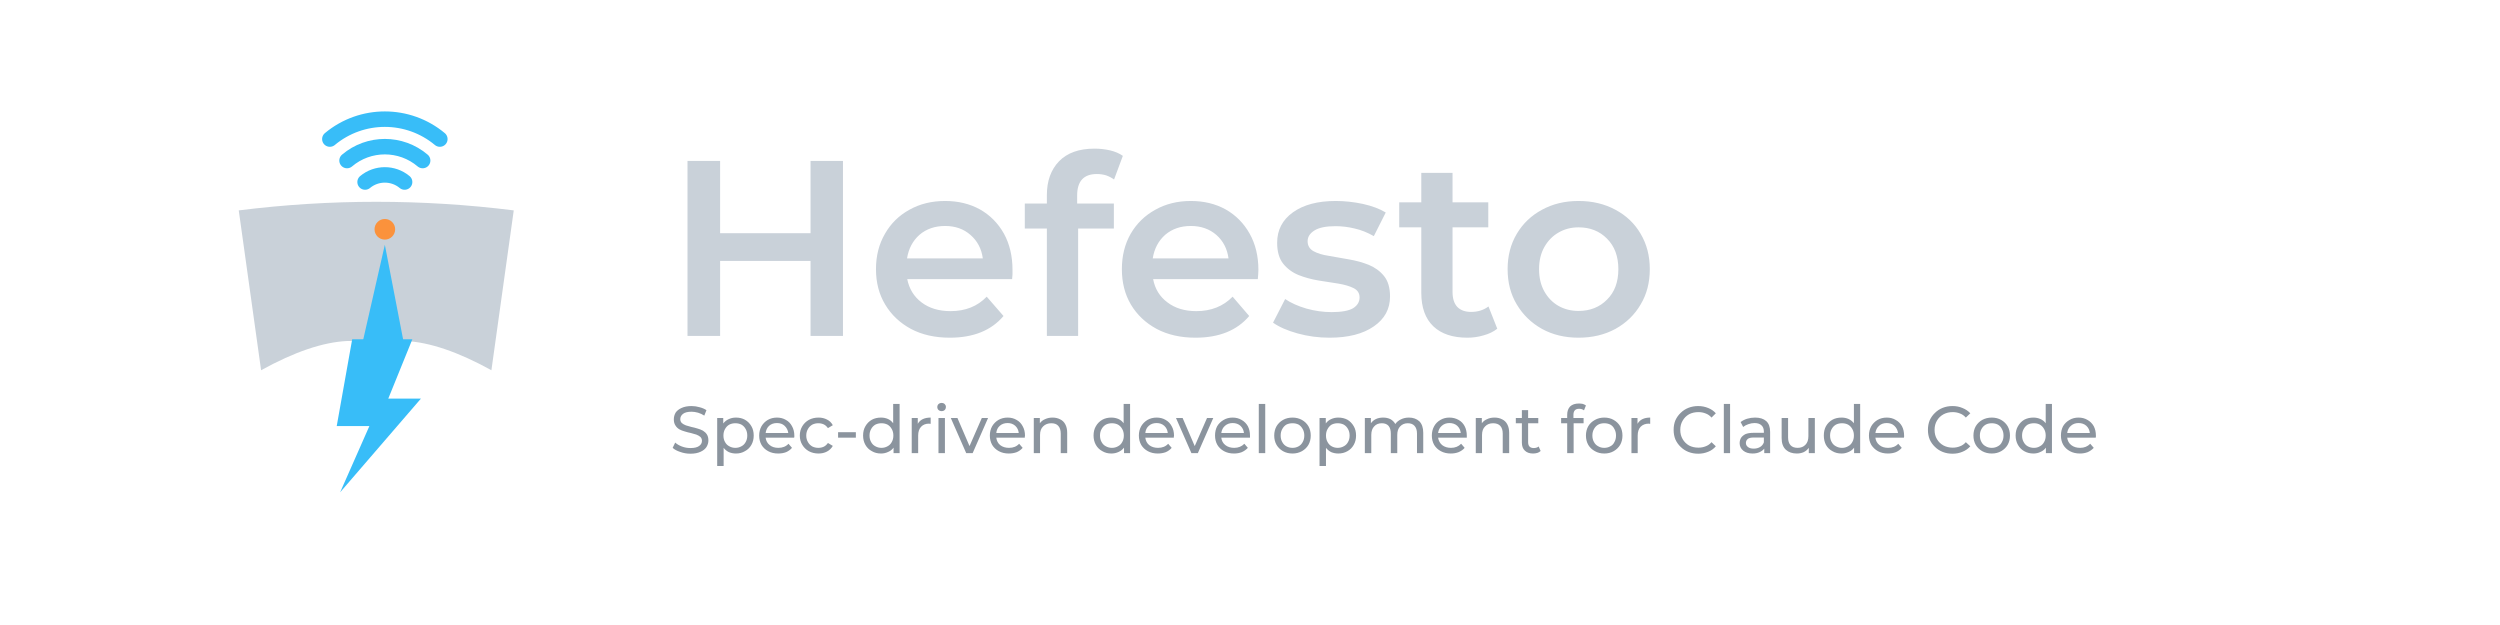
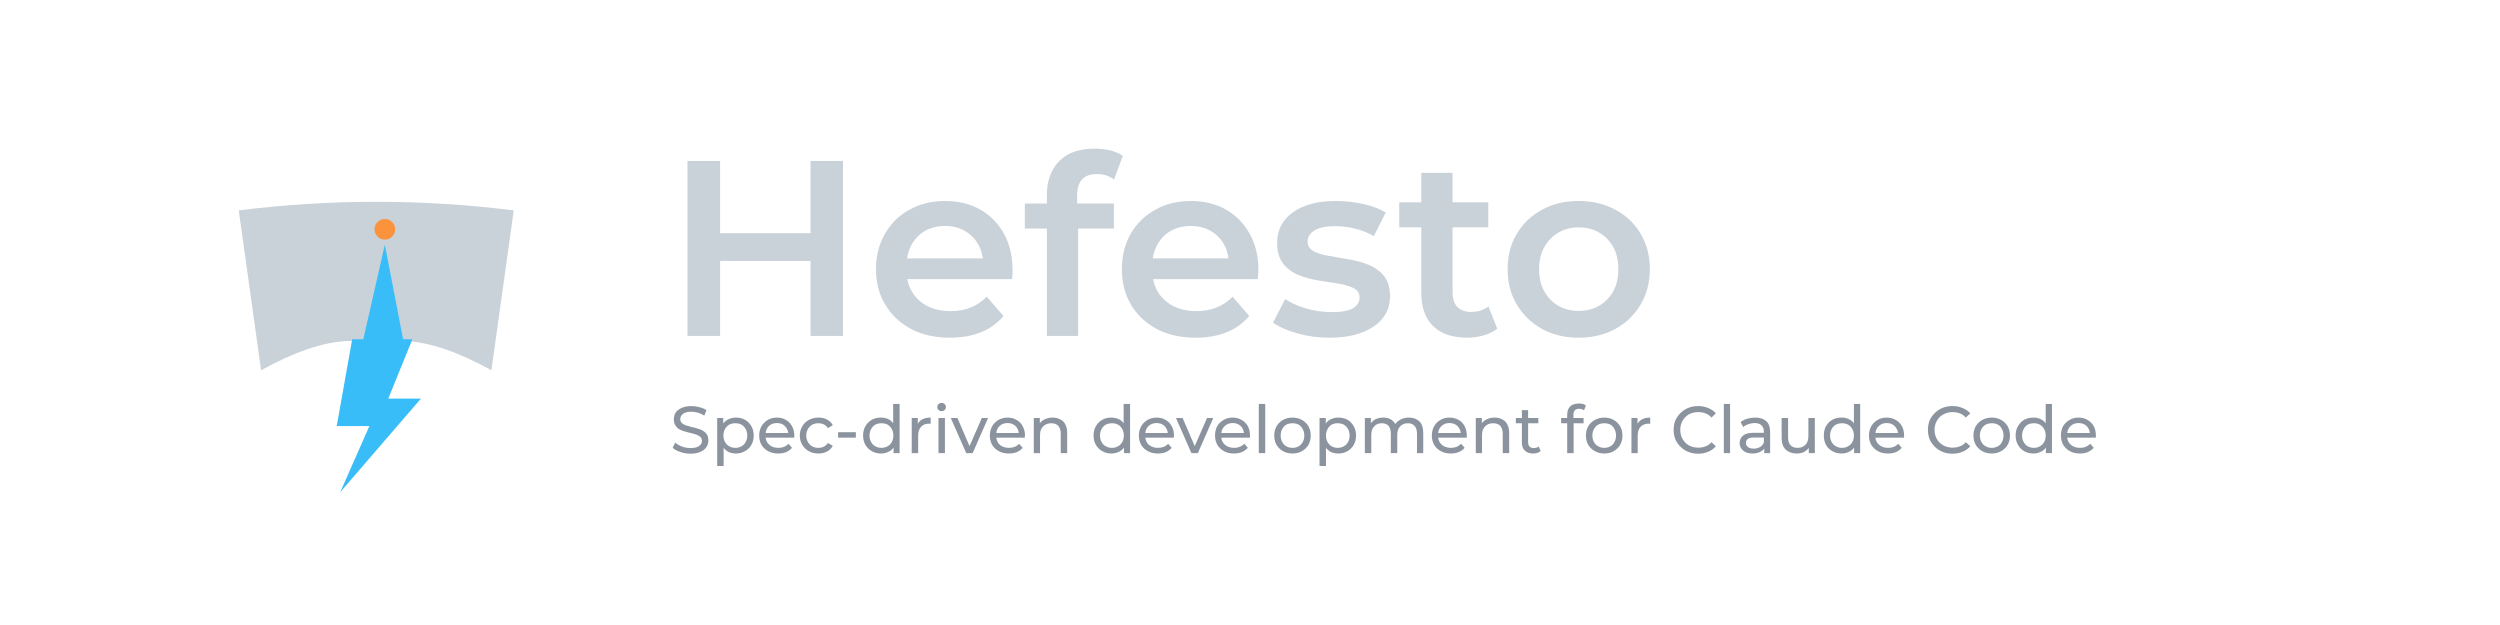
<svg xmlns="http://www.w3.org/2000/svg" width="1280" height="320" viewBox="0 0 1280 320">
  <g transform="translate(80,47) scale(0.44)">
    <path fill="#c9d1d9" d="M96 138Q256 118 416 138L390 324Q332 292 290 290L222 290Q180 292 122 324Z" />
    <polygon fill="#38bdf8" points="228,288 298,288 270,357 308,357 214,466 248,389 210,389" />
    <polygon fill="#38bdf8" points="240,292 288,292 266,178" />
    <circle cx="266" cy="160" r="12" fill="#fb923c" />
-     <path fill="none" stroke="#38bdf8" stroke-width="18" stroke-linecap="round" d="M243 105A36 36 0 0 1 289 105" />
-     <path fill="none" stroke="#38bdf8" stroke-width="18" stroke-linecap="round" d="M222 80A68 68 0 0 1 310 80" />
-     <path fill="none" stroke="#38bdf8" stroke-width="18" stroke-linecap="round" d="M202 55A100 100 0 0 1 330 55" />
  </g>
  <path fill="#c9d1d9" d="M415 172V133.6H368.7V172H352V82.4H368.7V119.4H415V82.4H431.6V172Z M486.3 172.9Q474.9 172.9 466.4 168.4Q457.9 163.8 453.2 155.9Q448.5 148.1 448.5 137.8Q448.5 127.6 453.1 119.7Q457.6 111.8 465.6 107.4Q473.6 102.9 483.9 102.9Q493.9 102.9 501.7 107.2Q509.5 111.6 514 119.6Q518.4 127.6 518.4 138.2Q518.4 139.2 518.4 140.5Q518.3 141.8 518.2 142.9H464.5Q466 150.4 471.8 154.8Q477.7 159.3 486.7 159.3Q498.1 159.3 505.2 151.9L513.8 161.8Q504.4 172.9 486.3 172.9ZM464.4 132.3H503.2Q502.2 124.9 496.9 120.3Q491.7 115.7 483.9 115.7Q476.1 115.7 470.8 120.2Q465.6 124.8 464.4 132.3Z M536 172V117H524.7V104.2H536V99.8Q536 89.1 542.2 82.6Q548.5 76.1 560.4 76.1Q564.5 76.1 568.4 77Q572.2 77.9 574.9 79.8L570.4 91.9Q568.6 90.6 566.4 89.8Q564.1 89.1 561.6 89.1Q551.5 89.1 551.5 100.1V104.2H570.3V117H552V172Z M612.1 172.9Q600.7 172.9 592.2 168.4Q583.7 163.8 579 155.9Q574.4 148.1 574.4 137.8Q574.4 127.6 578.9 119.7Q583.5 111.8 591.5 107.4Q599.5 102.9 609.7 102.9Q619.7 102.9 627.5 107.2Q635.3 111.6 639.8 119.6Q644.3 127.6 644.3 138.2Q644.3 139.2 644.2 140.5Q644.1 141.8 644 142.9H590.4Q591.8 150.4 597.7 154.8Q603.6 159.3 612.5 159.3Q623.9 159.3 631.1 151.9L639.6 161.8Q630.2 172.9 612.1 172.9ZM590.2 132.3H629Q628 124.9 622.8 120.3Q617.5 115.7 609.7 115.7Q601.9 115.7 596.6 120.2Q591.4 124.8 590.2 132.3Z M680.7 172.9Q672.2 172.9 664.3 170.7Q656.4 168.5 651.8 165.2L658 153.1Q662.4 156.1 668.9 158Q675.4 159.8 681.8 159.8Q689.4 159.8 692.8 157.8Q696.1 155.7 696.1 152.3Q696.1 149 693 147.5Q690 146 685.2 145.2Q680.4 144.5 675 143.6Q669.6 142.7 664.8 140.8Q660 138.8 656.9 134.9Q653.9 131 653.9 124.3Q653.9 114.5 662 108.7Q670.1 102.9 683.9 102.9Q690.7 102.9 697.8 104.4Q704.9 106 709.5 108.8L703.4 120.9Q698.5 118.1 693.6 117Q688.7 115.8 683.8 115.8Q676.5 115.8 673 118Q669.5 120.2 669.5 123.5Q669.5 126.9 672.5 128.6Q675.6 130.3 680.4 131Q685.2 131.8 690.6 132.8Q696 133.7 700.8 135.6Q705.6 137.6 708.6 141.3Q711.7 145.1 711.7 151.8Q711.7 161.4 703.4 167.1Q695.1 172.9 680.7 172.9Z M751.3 172.9Q740 172.9 733.9 167.1Q727.7 161.2 727.7 149.9V116.4H716.4V103.6H727.7V88.5H743.7V103.6H762V116.4H743.7V149.5Q743.7 154.5 746.1 157.1Q748.6 159.7 753.2 159.7Q758.4 159.7 762.1 156.9L766.6 168.3Q763.7 170.6 759.6 171.7Q755.6 172.9 751.3 172.9Z M808.2 172.9Q797.7 172.9 789.5 168.4Q781.3 163.8 776.6 155.9Q771.9 148.1 771.9 137.8Q771.9 127.6 776.6 119.7Q781.3 111.8 789.5 107.4Q797.7 102.9 808.2 102.9Q818.8 102.9 827.1 107.4Q835.4 111.8 840 119.7Q844.7 127.6 844.7 137.8Q844.7 148.1 840 155.9Q835.4 163.8 827.1 168.4Q818.8 172.9 808.2 172.9ZM808.2 159.2Q817.1 159.2 822.8 153.4Q828.6 147.7 828.6 137.8Q828.6 128 822.8 122.2Q817.1 116.4 808.2 116.4Q802.5 116.4 797.9 119.1Q793.4 121.7 790.7 126.5Q788 131.3 788 137.8Q788 144.4 790.7 149.2Q793.4 154 797.9 156.6Q802.5 159.2 808.2 159.2Z" />
  <path fill="#8b949e" d="M353.5 232.3Q350.8 232.3 348.3 231.4Q345.8 230.6 344.4 229.3L345.7 226.6Q347 227.8 349.1 228.6Q351.2 229.4 353.5 229.4Q356.6 229.4 358 228.3Q359.4 227.3 359.4 225.7Q359.4 224.5 358.6 223.7Q357.8 223 356.5 222.5Q355.2 222.1 353.7 221.7Q352.2 221.4 350.6 220.9Q349.1 220.5 347.8 219.8Q346.5 219 345.8 217.8Q345 216.6 345 214.7Q345 212.9 345.9 211.3Q346.9 209.8 348.9 208.9Q351 207.9 354.1 207.9Q356.2 207.9 358.2 208.5Q360.2 209 361.7 210L360.6 212.8Q359.1 211.8 357.4 211.3Q355.6 210.8 354.1 210.8Q351.1 210.8 349.7 211.9Q348.3 213 348.3 214.6Q348.3 215.8 349.1 216.6Q349.9 217.3 351.2 217.8Q352.5 218.2 354 218.6Q355.5 218.9 357.1 219.4Q358.6 219.8 359.9 220.5Q361.2 221.3 361.9 222.4Q362.7 223.6 362.7 225.5Q362.7 227.3 361.7 228.9Q360.7 230.4 358.7 231.3Q356.6 232.3 353.5 232.3Z M376.8 232.2Q374.9 232.2 373.2 231.5Q371.6 230.7 370.5 229.3V238.6H367.2V214H370.3V216.8Q371.5 215.3 373.1 214.6Q374.8 213.8 376.8 213.8Q379.4 213.8 381.4 214.9Q383.5 216.1 384.7 218.2Q385.9 220.2 385.9 223Q385.9 225.7 384.7 227.8Q383.5 229.9 381.4 231Q379.4 232.2 376.8 232.2ZM376.5 229.3Q378.2 229.3 379.6 228.5Q381 227.8 381.8 226.3Q382.6 224.9 382.6 223Q382.6 221.1 381.8 219.7Q381 218.2 379.6 217.4Q378.2 216.7 376.5 216.7Q374.8 216.7 373.4 217.4Q372 218.2 371.2 219.7Q370.4 221.1 370.4 223Q370.4 224.9 371.2 226.3Q372 227.8 373.4 228.5Q374.8 229.3 376.5 229.3Z M398.4 232.2Q395.5 232.2 393.3 231Q391.1 229.8 389.9 227.8Q388.7 225.7 388.7 223Q388.7 220.3 389.9 218.2Q391.1 216.2 393.1 215Q395.2 213.8 397.8 213.8Q400.4 213.8 402.4 215Q404.4 216.1 405.5 218.2Q406.7 220.3 406.7 223.1Q406.7 223.3 406.7 223.6Q406.6 223.8 406.6 224.1H392Q392.3 226.5 394.1 227.9Q395.8 229.3 398.5 229.3Q401.8 229.3 403.7 227.2L405.5 229.3Q404.3 230.7 402.5 231.5Q400.7 232.2 398.4 232.2ZM392 221.7H403.6Q403.3 219.5 401.7 218Q400.2 216.6 397.8 216.6Q395.4 216.6 393.8 218Q392.3 219.4 392 221.7Z M419.1 232.2Q416.3 232.2 414.1 231Q412 229.8 410.8 227.8Q409.5 225.7 409.5 223Q409.5 220.3 410.8 218.2Q412 216.2 414.1 215Q416.3 213.8 419.1 213.8Q421.5 213.8 423.4 214.8Q425.3 215.7 426.4 217.7L423.9 219.2Q423 217.9 421.8 217.3Q420.5 216.7 419 216.7Q417.3 216.7 415.9 217.4Q414.5 218.2 413.7 219.6Q412.8 221.1 412.8 223Q412.8 224.9 413.7 226.4Q414.5 227.8 415.9 228.6Q417.3 229.3 419 229.3Q420.5 229.3 421.8 228.7Q423 228.1 423.9 226.8L426.4 228.3Q425.3 230.2 423.4 231.2Q421.5 232.2 419.1 232.2Z M429.1 224.1V221.3H438.2V224.1Z M451.1 232.2Q448.4 232.2 446.4 231Q444.3 229.9 443.1 227.8Q441.9 225.7 441.9 223Q441.9 220.2 443.1 218.2Q444.3 216.1 446.4 214.9Q448.4 213.8 451.1 213.8Q453 213.8 454.6 214.5Q456.2 215.2 457.3 216.7V206.8H460.6V232H457.5V229.2Q456.4 230.7 454.7 231.4Q453 232.2 451.1 232.2ZM451.3 229.3Q453 229.3 454.4 228.5Q455.8 227.8 456.6 226.3Q457.4 224.9 457.4 223Q457.4 221.1 456.6 219.7Q455.8 218.2 454.4 217.4Q453 216.7 451.3 216.7Q449.6 216.7 448.2 217.4Q446.8 218.2 446 219.7Q445.2 221.1 445.2 223Q445.2 224.9 446 226.3Q446.8 227.8 448.2 228.5Q449.6 229.3 451.3 229.3Z M466.8 232V214H469.9V217Q471.7 213.8 476.5 213.8V217Q476.3 217 476.1 217Q475.9 216.9 475.7 216.9Q473.1 216.9 471.6 218.5Q470.1 220.1 470.1 223V232Z M480.5 232V214H483.8V232ZM482.1 210.5Q481.2 210.5 480.5 209.9Q479.9 209.3 479.9 208.4Q479.9 207.5 480.5 206.9Q481.2 206.3 482.1 206.3Q483.1 206.3 483.7 206.9Q484.3 207.5 484.3 208.3Q484.3 209.3 483.7 209.9Q483.1 210.5 482.1 210.5Z M494.7 232 486.8 214H490.2L496.4 228.4L502.7 214H505.9L498 232Z M516.5 232.2Q513.6 232.2 511.4 231Q509.2 229.8 508 227.8Q506.8 225.7 506.8 223Q506.8 220.3 508 218.2Q509.2 216.2 511.2 215Q513.3 213.8 515.9 213.8Q518.5 213.8 520.5 215Q522.5 216.1 523.6 218.2Q524.8 220.3 524.8 223.1Q524.8 223.3 524.7 223.6Q524.7 223.8 524.7 224.1H510.1Q510.4 226.5 512.1 227.9Q513.9 229.3 516.6 229.3Q519.9 229.3 521.8 227.2L523.6 229.3Q522.4 230.7 520.6 231.5Q518.7 232.2 516.5 232.2ZM510.1 221.7H521.6Q521.4 219.5 519.8 218Q518.2 216.6 515.9 216.6Q513.5 216.6 511.9 218Q510.3 219.4 510.1 221.7Z M529.3 232V214H532.4V216.7Q533.4 215.3 535.1 214.6Q536.8 213.8 538.9 213.8Q541.1 213.8 542.8 214.7Q544.5 215.5 545.4 217.2Q546.4 219 546.4 221.6V232H543.1V222Q543.1 219.4 541.8 218Q540.6 216.7 538.3 216.7Q535.7 216.7 534.1 218.3Q532.5 219.8 532.5 222.7V232Z M569 232.2Q566.4 232.2 564.4 231Q562.3 229.9 561.1 227.8Q559.9 225.7 559.9 223Q559.9 220.2 561.1 218.2Q562.3 216.1 564.4 214.9Q566.4 213.8 569 213.8Q570.9 213.8 572.6 214.5Q574.2 215.2 575.3 216.7V206.8H578.6V232H575.5V229.2Q574.3 230.7 572.7 231.4Q571 232.2 569 232.2ZM569.3 229.3Q571 229.3 572.4 228.5Q573.8 227.8 574.6 226.3Q575.4 224.9 575.4 223Q575.4 221.1 574.6 219.7Q573.8 218.2 572.4 217.4Q571 216.7 569.3 216.7Q567.6 216.7 566.2 217.4Q564.8 218.2 564 219.7Q563.2 221.1 563.2 223Q563.2 224.9 564 226.3Q564.8 227.8 566.2 228.5Q567.6 229.3 569.3 229.3Z M592.8 232.2Q589.9 232.2 587.7 231Q585.5 229.8 584.3 227.8Q583.1 225.7 583.1 223Q583.1 220.3 584.3 218.2Q585.5 216.2 587.5 215Q589.6 213.8 592.2 213.8Q594.8 213.8 596.8 215Q598.8 216.1 599.9 218.2Q601.1 220.3 601.1 223.1Q601.1 223.3 601 223.6Q601 223.8 601 224.1H586.4Q586.7 226.5 588.4 227.9Q590.2 229.3 592.9 229.3Q596.2 229.3 598.1 227.2L599.9 229.3Q598.7 230.7 596.9 231.5Q595 232.2 592.8 232.2ZM586.4 221.7H597.9Q597.7 219.5 596.1 218Q594.5 216.6 592.2 216.6Q589.8 216.6 588.2 218Q586.6 219.4 586.4 221.7Z M610 232 602.1 214H605.5L611.7 228.4L618 214H621.2L613.3 232Z M631.8 232.2Q628.9 232.2 626.7 231Q624.5 229.8 623.3 227.8Q622.1 225.7 622.1 223Q622.1 220.3 623.2 218.2Q624.4 216.2 626.5 215Q628.5 213.8 631.1 213.8Q633.7 213.8 635.7 215Q637.7 216.1 638.9 218.2Q640 220.3 640 223.1Q640 223.3 640 223.6Q640 223.8 640 224.1H625.3Q625.6 226.5 627.4 227.9Q629.2 229.3 631.9 229.3Q635.1 229.3 637.1 227.2L638.9 229.3Q637.6 230.7 635.8 231.5Q634 232.2 631.8 232.2ZM625.3 221.7H636.9Q636.7 219.5 635.1 218Q633.5 216.6 631.1 216.6Q628.8 216.6 627.2 218Q625.6 219.4 625.3 221.7Z M644.5 232V206.8H647.8V232Z M661.8 232.2Q659 232.2 656.9 231Q654.8 229.8 653.6 227.8Q652.4 225.7 652.4 223Q652.4 220.3 653.6 218.2Q654.8 216.2 656.9 215Q659 213.8 661.8 213.8Q664.4 213.8 666.6 215Q668.7 216.2 669.9 218.2Q671.1 220.3 671.1 223Q671.1 225.7 669.9 227.8Q668.7 229.8 666.6 231Q664.4 232.2 661.8 232.2ZM661.8 229.3Q663.5 229.3 664.9 228.5Q666.2 227.8 667 226.3Q667.8 224.9 667.8 223Q667.8 221.1 667 219.7Q666.2 218.2 664.9 217.4Q663.5 216.7 661.8 216.7Q660 216.7 658.6 217.4Q657.3 218.2 656.5 219.7Q655.7 221.1 655.7 223Q655.7 224.9 656.5 226.3Q657.3 227.8 658.6 228.5Q660 229.3 661.8 229.3Z M685.2 232.2Q683.3 232.2 681.6 231.5Q680 230.7 678.9 229.3V238.6H675.6V214H678.8V216.8Q679.9 215.3 681.5 214.6Q683.2 213.8 685.2 213.8Q687.8 213.8 689.9 214.9Q691.9 216.1 693.1 218.2Q694.3 220.2 694.3 223Q694.3 225.7 693.1 227.8Q691.9 229.9 689.9 231Q687.8 232.2 685.2 232.2ZM684.9 229.3Q686.6 229.3 688 228.5Q689.4 227.8 690.2 226.3Q691 224.9 691 223Q691 221.1 690.2 219.7Q689.4 218.2 688 217.4Q686.6 216.7 684.9 216.7Q683.2 216.7 681.8 217.4Q680.5 218.2 679.7 219.7Q678.9 221.1 678.9 223Q678.9 224.9 679.7 226.3Q680.5 227.8 681.8 228.5Q683.2 229.3 684.9 229.3Z M698.8 232V214H701.9V216.7Q704 213.8 708.2 213.8Q710.2 213.8 711.9 214.6Q713.5 215.5 714.4 217.1Q715.4 215.6 717.3 214.7Q719.1 213.8 721.4 213.8Q724.6 213.8 726.7 215.7Q728.7 217.7 728.7 221.6V232H725.5V222Q725.5 219.4 724.2 218Q723 216.7 720.8 216.7Q718.4 216.7 716.9 218.3Q715.4 219.8 715.4 222.7V232H712.1V222Q712.1 219.4 710.9 218Q709.7 216.7 707.5 216.7Q705 216.7 703.6 218.3Q702.1 219.8 702.1 222.7V232Z M742.8 232.2Q739.9 232.2 737.7 231Q735.5 229.8 734.3 227.8Q733.1 225.7 733.1 223Q733.1 220.3 734.3 218.2Q735.4 216.2 737.5 215Q739.5 213.8 742.1 213.8Q744.7 213.8 746.8 215Q748.8 216.1 749.9 218.2Q751 220.3 751 223.1Q751 223.3 751 223.6Q751 223.8 751 224.1H736.3Q736.7 226.5 738.4 227.9Q740.2 229.3 742.9 229.3Q746.1 229.3 748.1 227.2L749.9 229.3Q748.7 230.7 746.8 231.5Q745 232.2 742.8 232.2ZM736.3 221.7H747.9Q747.7 219.5 746.1 218Q744.5 216.6 742.1 216.6Q739.8 216.6 738.2 218Q736.6 219.4 736.3 221.7Z M755.6 232V214H758.7V216.7Q759.7 215.3 761.4 214.6Q763 213.8 765.2 213.8Q767.4 213.8 769.1 214.7Q770.8 215.5 771.7 217.2Q772.7 219 772.7 221.6V232H769.4V222Q769.4 219.4 768.1 218Q766.8 216.7 764.5 216.7Q761.9 216.7 760.4 218.3Q758.8 219.8 758.8 222.7V232Z M784.9 232.2Q782.2 232.2 780.7 230.7Q779.2 229.3 779.2 226.6V216.7H776.1V214H779.2V210H782.4V214H787.6V216.7H782.4V226.4Q782.4 229.4 785.3 229.4Q786.8 229.4 787.8 228.6L788.8 230.9Q788.1 231.6 787.1 231.9Q786 232.2 784.9 232.2Z M802.4 232V216.7H799.3V214H802.4V212.4Q802.4 209.7 803.9 208.1Q805.5 206.6 808.4 206.6Q809.4 206.6 810.4 206.8Q811.3 207.1 812 207.6L811 210.1Q810 209.3 808.5 209.3Q805.6 209.3 805.6 212.4V214H810.8V216.7H805.7V232Z M821.4 232.2Q818.7 232.2 816.6 231Q814.4 229.8 813.2 227.8Q812 225.7 812 223Q812 220.3 813.2 218.2Q814.4 216.2 816.6 215Q818.7 213.8 821.4 213.8Q824.1 213.8 826.2 215Q828.3 216.2 829.5 218.2Q830.7 220.3 830.7 223Q830.7 225.7 829.5 227.8Q828.3 229.8 826.2 231Q824.1 232.2 821.4 232.2ZM821.4 229.3Q823.1 229.3 824.5 228.5Q825.9 227.8 826.6 226.3Q827.4 224.9 827.4 223Q827.4 221.1 826.6 219.7Q825.9 218.2 824.5 217.4Q823.1 216.7 821.4 216.7Q819.6 216.7 818.3 217.4Q816.9 218.2 816.1 219.7Q815.3 221.1 815.3 223Q815.3 224.9 816.1 226.3Q816.9 227.8 818.3 228.5Q819.6 229.3 821.4 229.3Z M835.3 232V214H838.4V217Q840.2 213.8 844.9 213.8V217Q844.7 217 844.6 217Q844.4 216.9 844.2 216.9Q841.6 216.9 840 218.5Q838.5 220.1 838.5 223V232Z M869.5 232.3Q866.8 232.3 864.5 231.4Q862.2 230.5 860.5 228.8Q858.8 227.2 857.8 225Q856.9 222.8 856.9 220.1Q856.9 217.4 857.8 215.2Q858.8 213 860.5 211.4Q862.2 209.7 864.5 208.8Q866.8 207.9 869.5 207.9Q872.2 207.9 874.6 208.9Q876.9 209.8 878.5 211.6L876.3 213.8Q875 212.3 873.3 211.7Q871.6 211 869.6 211Q866.9 211 864.8 212.1Q862.7 213.3 861.5 215.4Q860.3 217.4 860.3 220.1Q860.3 222.8 861.5 224.8Q862.7 226.9 864.8 228.1Q866.9 229.2 869.6 229.2Q871.6 229.2 873.3 228.5Q875 227.9 876.3 226.4L878.5 228.5Q876.9 230.4 874.6 231.3Q872.2 232.3 869.5 232.3Z M882.6 232V206.8H885.8V232Z M903.3 232V229.7Q902.4 230.8 900.9 231.5Q899.4 232.2 897.3 232.2Q894.3 232.2 892.5 230.7Q890.7 229.2 890.7 226.9Q890.7 225.4 891.4 224.2Q892.1 223.1 893.6 222.3Q895.2 221.6 897.9 221.6H903.1V221Q903.1 218.9 901.9 217.8Q900.7 216.6 898.3 216.6Q896.7 216.6 895.1 217.2Q893.6 217.7 892.5 218.6L891.2 216.1Q892.6 215 894.5 214.4Q896.5 213.8 898.6 213.8Q902.3 213.8 904.3 215.6Q906.3 217.4 906.3 221.1V232ZM903.1 226.5V224H898.1Q895.6 224 894.8 224.8Q893.9 225.6 893.9 226.8Q893.9 228.1 895 228.9Q896 229.7 897.9 229.7Q899.7 229.7 901.1 228.9Q902.5 228.1 903.1 226.5Z M920 232.2Q916.5 232.2 914.4 230.3Q912.2 228.3 912.2 224.3V214H915.5V224Q915.5 226.6 916.8 228Q918 229.3 920.4 229.3Q922.9 229.3 924.4 227.7Q925.9 226.2 925.9 223.3V214H929.2V232H926.1V229.3Q925.1 230.7 923.5 231.5Q921.9 232.2 920 232.2Z M942.9 232.2Q940.2 232.2 938.2 231Q936.1 229.9 934.9 227.8Q933.8 225.7 933.8 223Q933.8 220.2 934.9 218.2Q936.1 216.1 938.2 214.9Q940.2 213.8 942.9 213.8Q944.8 213.8 946.4 214.5Q948 215.2 949.2 216.7V206.8H952.4V232H949.3V229.2Q948.2 230.7 946.5 231.4Q944.8 232.2 942.9 232.2ZM943.1 229.3Q944.8 229.3 946.2 228.5Q947.6 227.8 948.4 226.3Q949.2 224.9 949.2 223Q949.2 221.1 948.4 219.7Q947.6 218.2 946.2 217.4Q944.8 216.7 943.1 216.7Q941.4 216.7 940 217.4Q938.6 218.2 937.8 219.7Q937 221.1 937 223Q937 224.9 937.8 226.3Q938.6 227.8 940 228.5Q941.4 229.3 943.1 229.3Z M966.6 232.2Q963.7 232.2 961.5 231Q959.4 229.8 958.1 227.8Q956.9 225.7 956.9 223Q956.9 220.3 958.1 218.2Q959.3 216.2 961.3 215Q963.4 213.8 966 213.8Q968.6 213.8 970.6 215Q972.6 216.1 973.8 218.2Q974.9 220.3 974.9 223.1Q974.9 223.3 974.9 223.6Q974.9 223.8 974.8 224.1H960.2Q960.5 226.5 962.3 227.9Q964 229.3 966.7 229.3Q970 229.3 971.9 227.2L973.7 229.3Q972.5 230.7 970.7 231.5Q968.9 232.2 966.6 232.2ZM960.2 221.7H971.8Q971.5 219.5 969.9 218Q968.4 216.6 966 216.6Q963.6 216.6 962.1 218Q960.5 219.4 960.2 221.7Z M999.7 232.3Q997 232.3 994.7 231.4Q992.4 230.5 990.7 228.8Q989 227.2 988 225Q987.1 222.8 987.1 220.1Q987.1 217.4 988 215.2Q989 213 990.7 211.4Q992.4 209.7 994.7 208.8Q997 207.9 999.7 207.9Q1002.5 207.9 1004.8 208.9Q1007.1 209.8 1008.8 211.6L1006.5 213.8Q1005.2 212.3 1003.5 211.7Q1001.8 211 999.8 211Q997.2 211 995.1 212.1Q992.9 213.3 991.7 215.4Q990.5 217.4 990.5 220.1Q990.5 222.8 991.7 224.8Q992.9 226.9 995.1 228.1Q997.2 229.2 999.8 229.2Q1001.8 229.2 1003.5 228.5Q1005.2 227.9 1006.5 226.4L1008.8 228.5Q1007.1 230.4 1004.8 231.3Q1002.5 232.3 999.7 232.3Z M1019.8 232.2Q1017.1 232.2 1014.9 231Q1012.8 229.8 1011.6 227.8Q1010.4 225.7 1010.4 223Q1010.4 220.3 1011.6 218.2Q1012.8 216.2 1014.9 215Q1017.1 213.8 1019.8 213.8Q1022.5 213.8 1024.6 215Q1026.7 216.2 1027.9 218.2Q1029.1 220.3 1029.1 223Q1029.1 225.7 1027.9 227.8Q1026.7 229.8 1024.6 231Q1022.5 232.2 1019.8 232.2ZM1019.8 229.3Q1021.5 229.3 1022.9 228.5Q1024.3 227.8 1025 226.3Q1025.8 224.9 1025.8 223Q1025.8 221.1 1025 219.7Q1024.3 218.2 1022.9 217.4Q1021.5 216.7 1019.8 216.7Q1018 216.7 1016.7 217.4Q1015.3 218.2 1014.5 219.7Q1013.7 221.1 1013.7 223Q1013.7 224.9 1014.5 226.3Q1015.3 227.8 1016.7 228.5Q1018 229.3 1019.8 229.3Z M1041.1 232.2Q1038.5 232.2 1036.4 231Q1034.4 229.9 1033.2 227.8Q1032 225.7 1032 223Q1032 220.2 1033.2 218.2Q1034.4 216.1 1036.4 214.9Q1038.5 213.8 1041.1 213.8Q1043 213.8 1044.6 214.5Q1046.3 215.2 1047.4 216.7V206.8H1050.6V232H1047.5V229.2Q1046.4 230.7 1044.7 231.4Q1043.1 232.2 1041.1 232.2ZM1041.4 229.3Q1043.1 229.3 1044.4 228.5Q1045.8 227.8 1046.6 226.3Q1047.4 224.9 1047.4 223Q1047.4 221.1 1046.6 219.7Q1045.8 218.2 1044.4 217.4Q1043.1 216.7 1041.4 216.7Q1039.6 216.7 1038.2 217.4Q1036.9 218.2 1036.1 219.7Q1035.3 221.1 1035.3 223Q1035.3 224.9 1036.1 226.3Q1036.9 227.8 1038.2 228.5Q1039.6 229.3 1041.4 229.3Z M1064.9 232.2Q1062 232.2 1059.8 231Q1057.6 229.8 1056.4 227.8Q1055.2 225.7 1055.2 223Q1055.2 220.3 1056.3 218.2Q1057.5 216.2 1059.6 215Q1061.6 213.8 1064.2 213.8Q1066.8 213.8 1068.8 215Q1070.8 216.1 1072 218.2Q1073.1 220.3 1073.1 223.1Q1073.1 223.3 1073.1 223.6Q1073.1 223.8 1073 224.1H1058.4Q1058.7 226.5 1060.5 227.9Q1062.3 229.3 1065 229.3Q1068.2 229.3 1070.2 227.2L1072 229.3Q1070.7 230.7 1068.9 231.5Q1067.1 232.2 1064.9 232.2ZM1058.4 221.7H1070Q1069.8 219.5 1068.2 218Q1066.6 216.6 1064.2 216.6Q1061.9 216.6 1060.3 218Q1058.7 219.4 1058.4 221.7Z" />
</svg>
